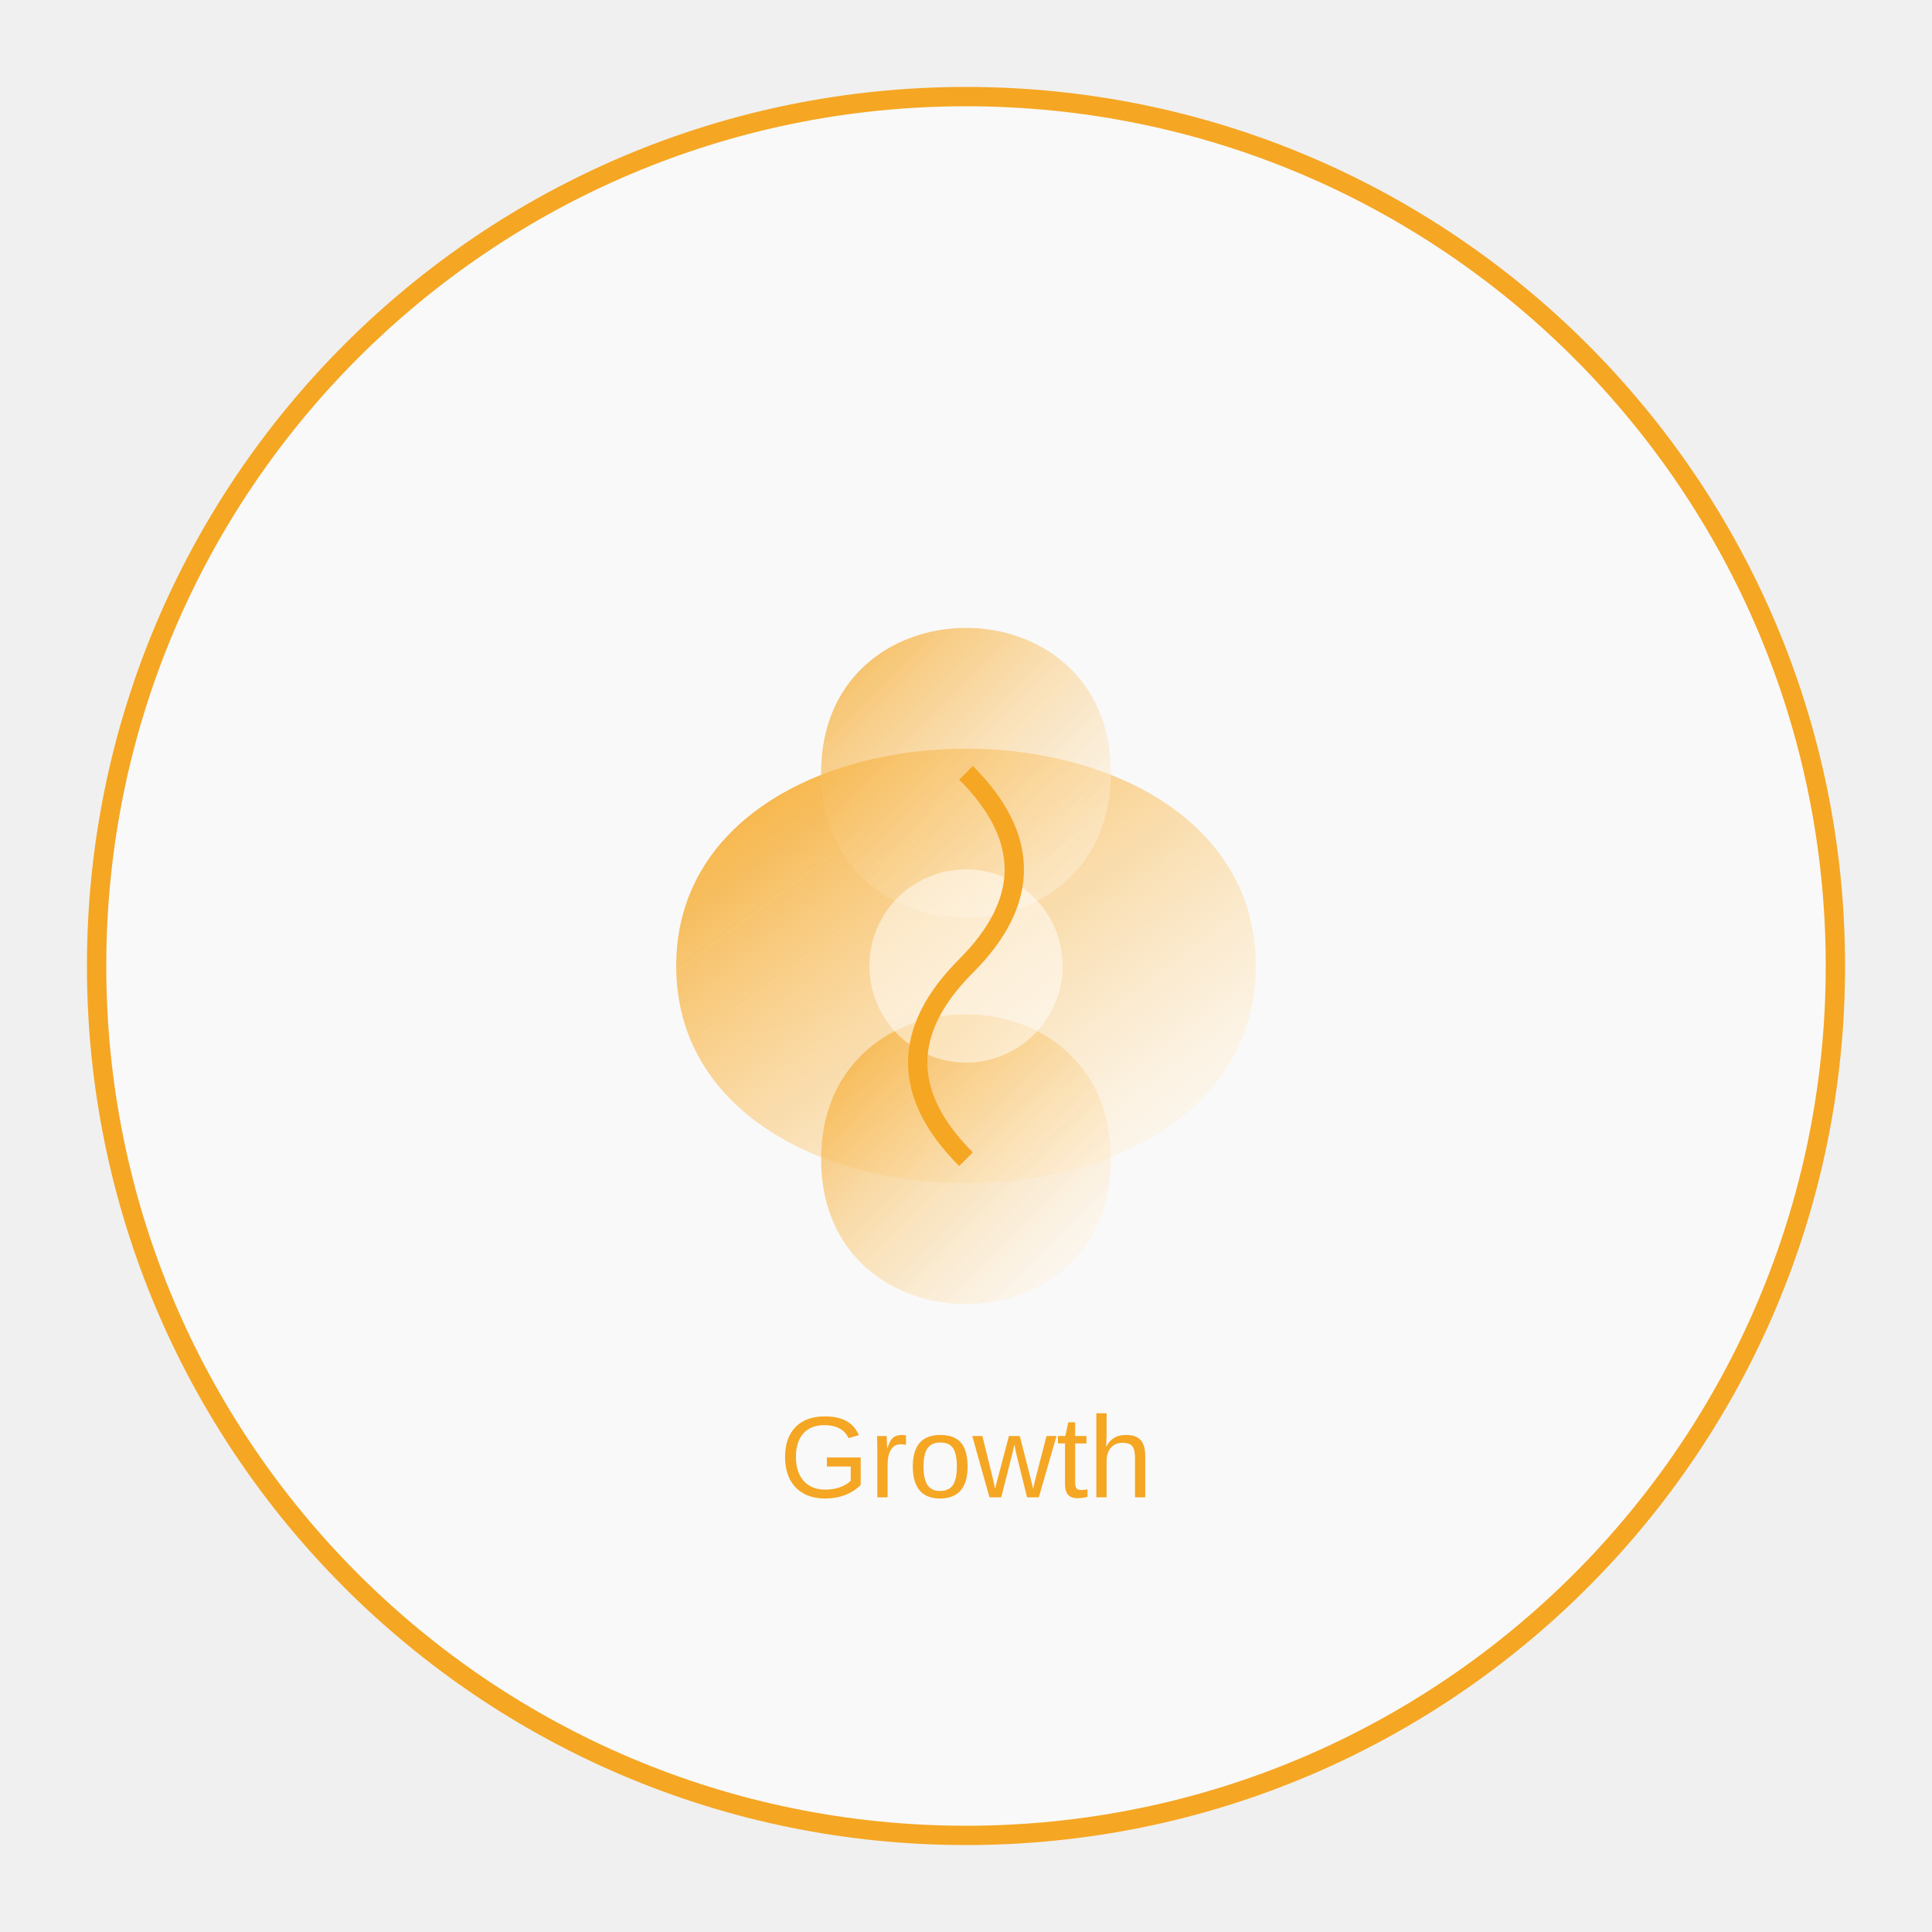
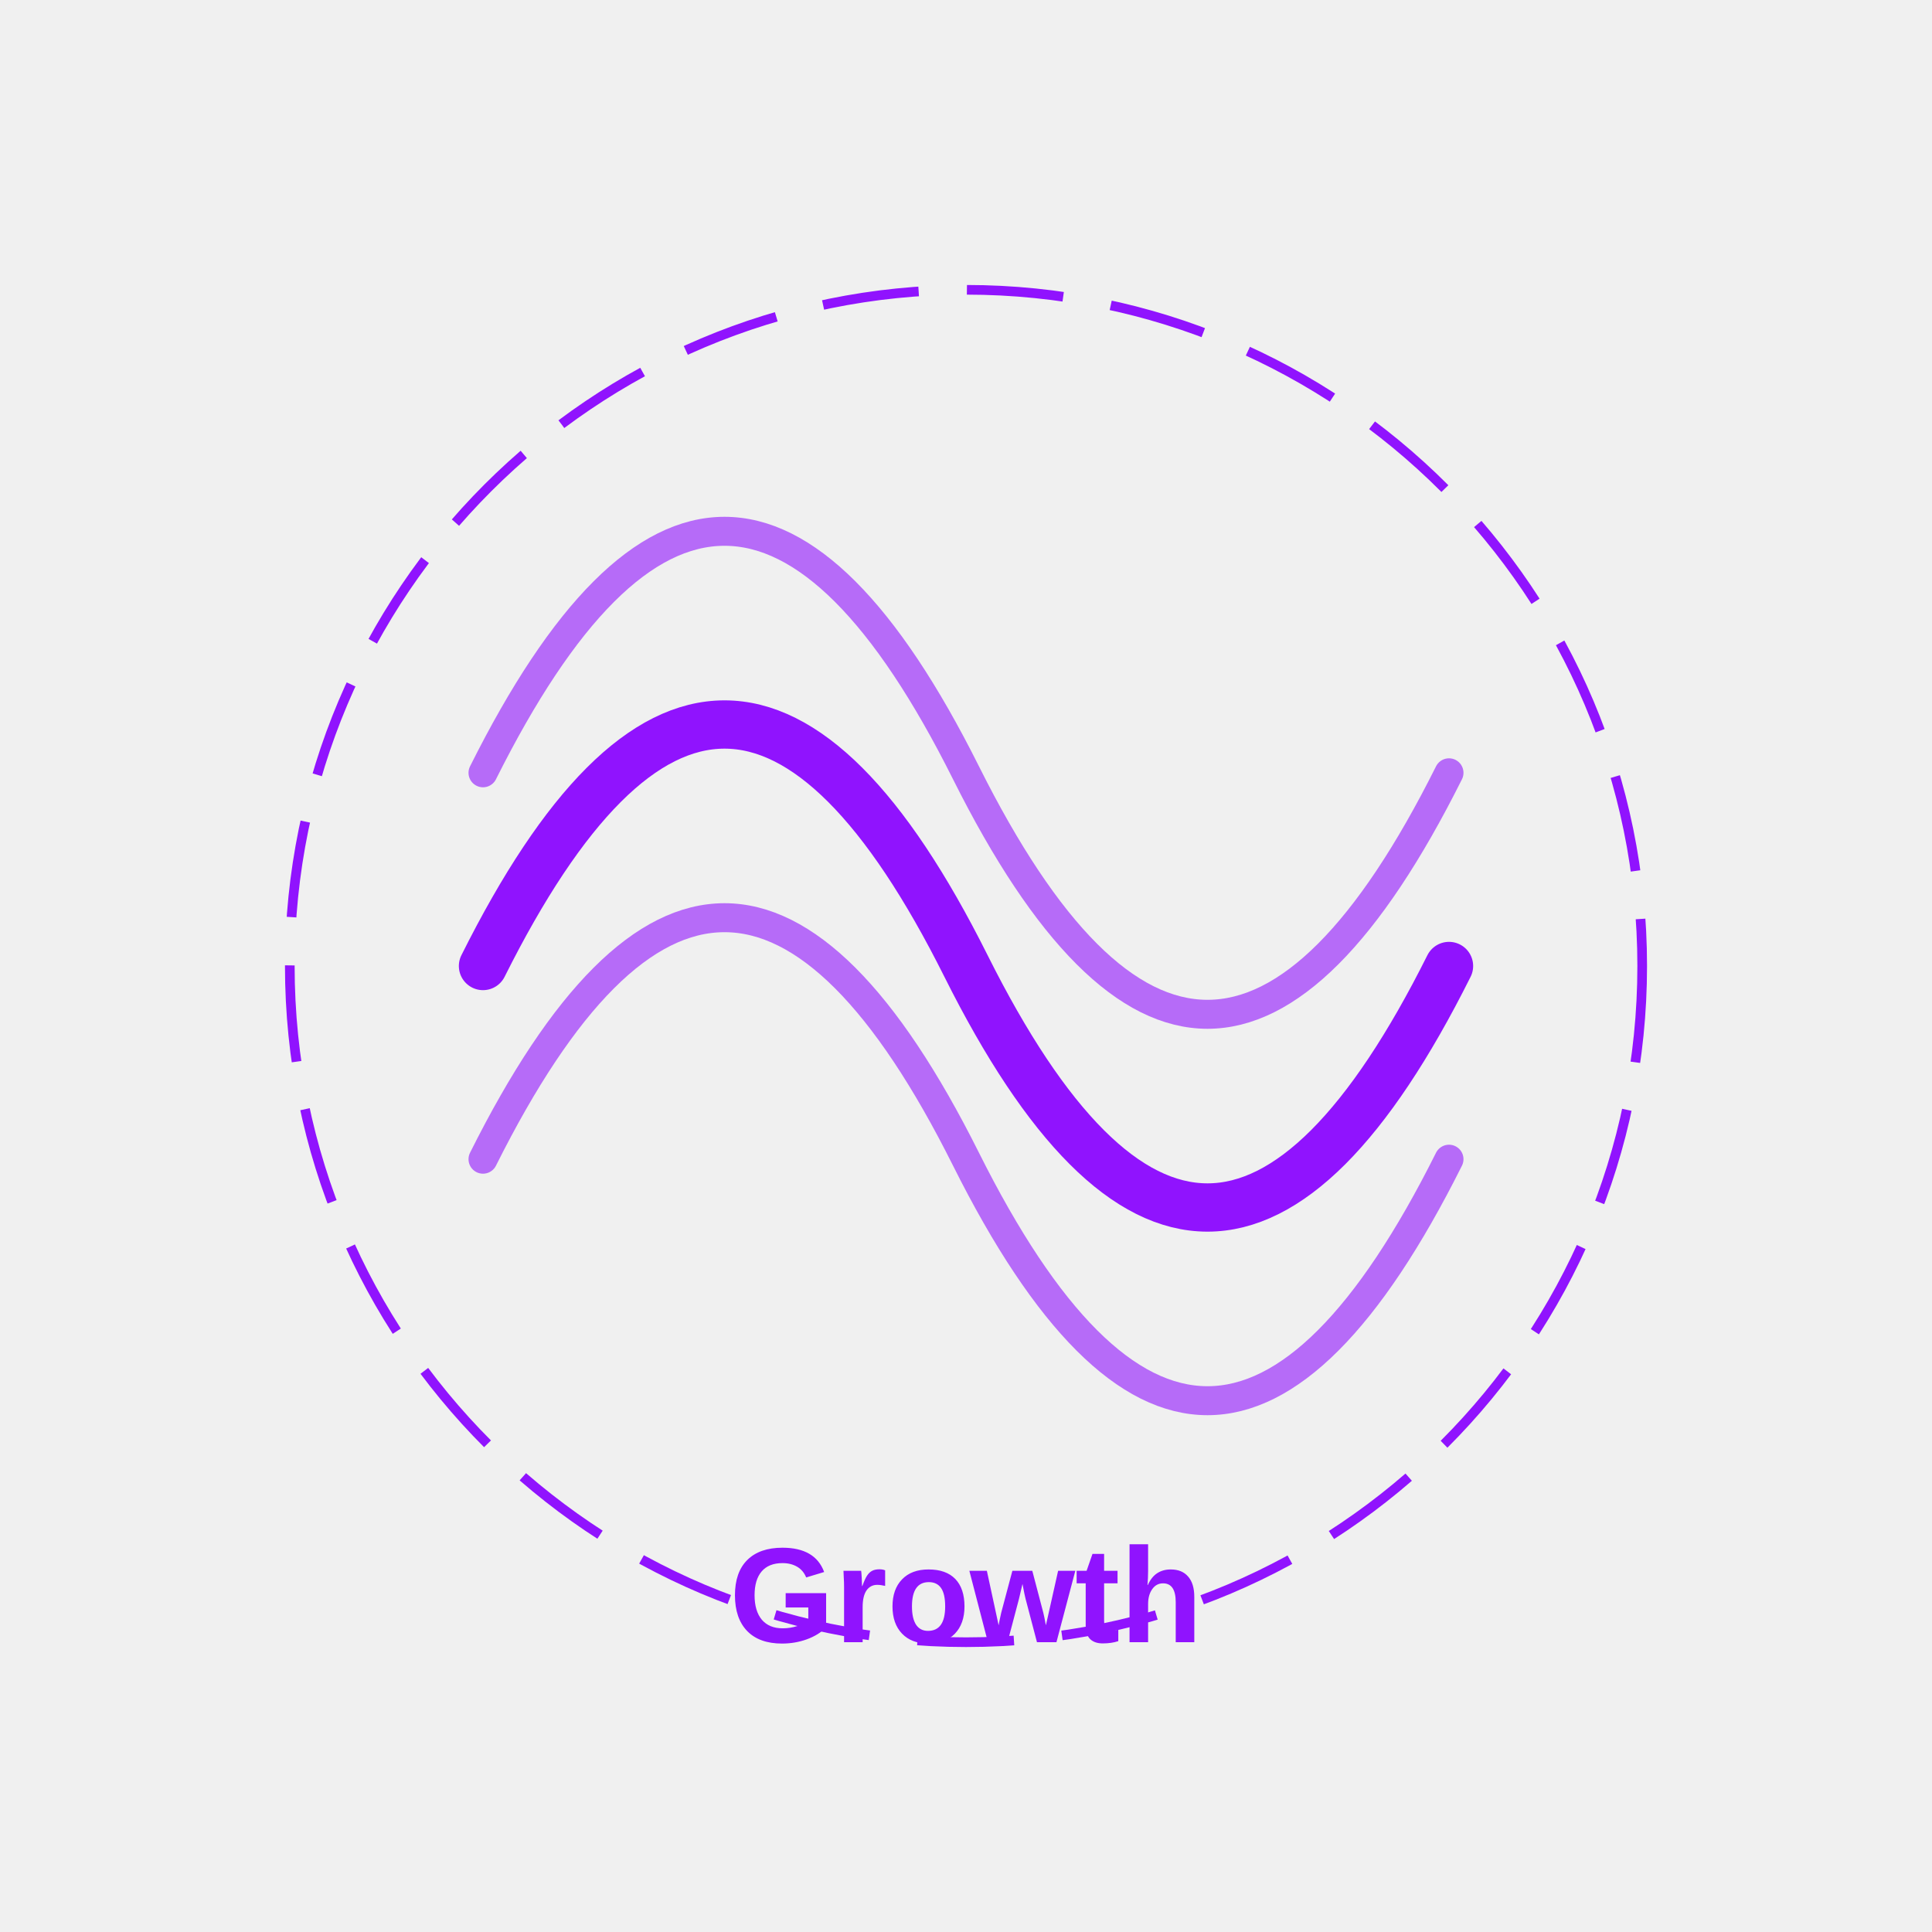
<svg xmlns="http://www.w3.org/2000/svg" id="logo-04" width="200" height="200" viewBox="0 0 200 200">
-   <defs>
-     <linearGradient id="grad3" x1="0%" y1="0%" x2="100%" y2="100%">
-       <stop offset="0%" style="stop-color:#F5A623;stop-opacity:1" />
-       <stop offset="100%" style="stop-color:#ffffff;stop-opacity:0.5" />
-     </linearGradient>
-   </defs>
-   <circle cx="100" cy="100" r="90" fill="#f9f9f9" stroke="#F5A623" stroke-width="2" />
-   <path d="M70 100 C70 70, 130 70, 130 100 C130 130, 70 130, 70 100 Z" fill="url(#grad3)" />
-   <path d="M85 80 C85 60, 115 60, 115 80 C115 100, 85 100, 85 80 Z" fill="url(#grad3)" opacity="0.8" />
-   <path d="M85 120 C85 100, 115 100, 115 120 C115 140, 85 140, 85 120 Z" fill="url(#grad3)" opacity="0.8" />
-   <circle cx="100" cy="100" r="10" fill="white" opacity="0.5" />
-   <text x="100" y="155" font-family="Arial" font-size="12" text-anchor="middle" fill="#F5A623">Growth</text>
-   <path d="M100 80 Q110 90 100 100 Q90 110 100 120" fill="none" stroke="#F5A623" stroke-width="2" />
+   <path d="M50 100 Q75 50 100 100 T150 100" fill="none" stroke="#9013FE" stroke-width="5" stroke-linecap="round" />
+   <path d="M50 120 Q75 70 100 120 T150 120" fill="none" stroke="#9013FE" stroke-width="3" opacity="0.6" stroke-linecap="round" />
+   <path d="M50 80 Q75 30 100 80 T150 80" fill="none" stroke="#9013FE" stroke-width="3" opacity="0.6" stroke-linecap="round" />
+   <circle cx="100" cy="100" r="70" fill="none" stroke="#9013FE" stroke-width="1" stroke-dasharray="10 5" />
+   <text x="100" y="170" font-family="Arial" font-size="14" text-anchor="middle" font-weight="bold" fill="#9013FE">Growth</text>
</svg>
